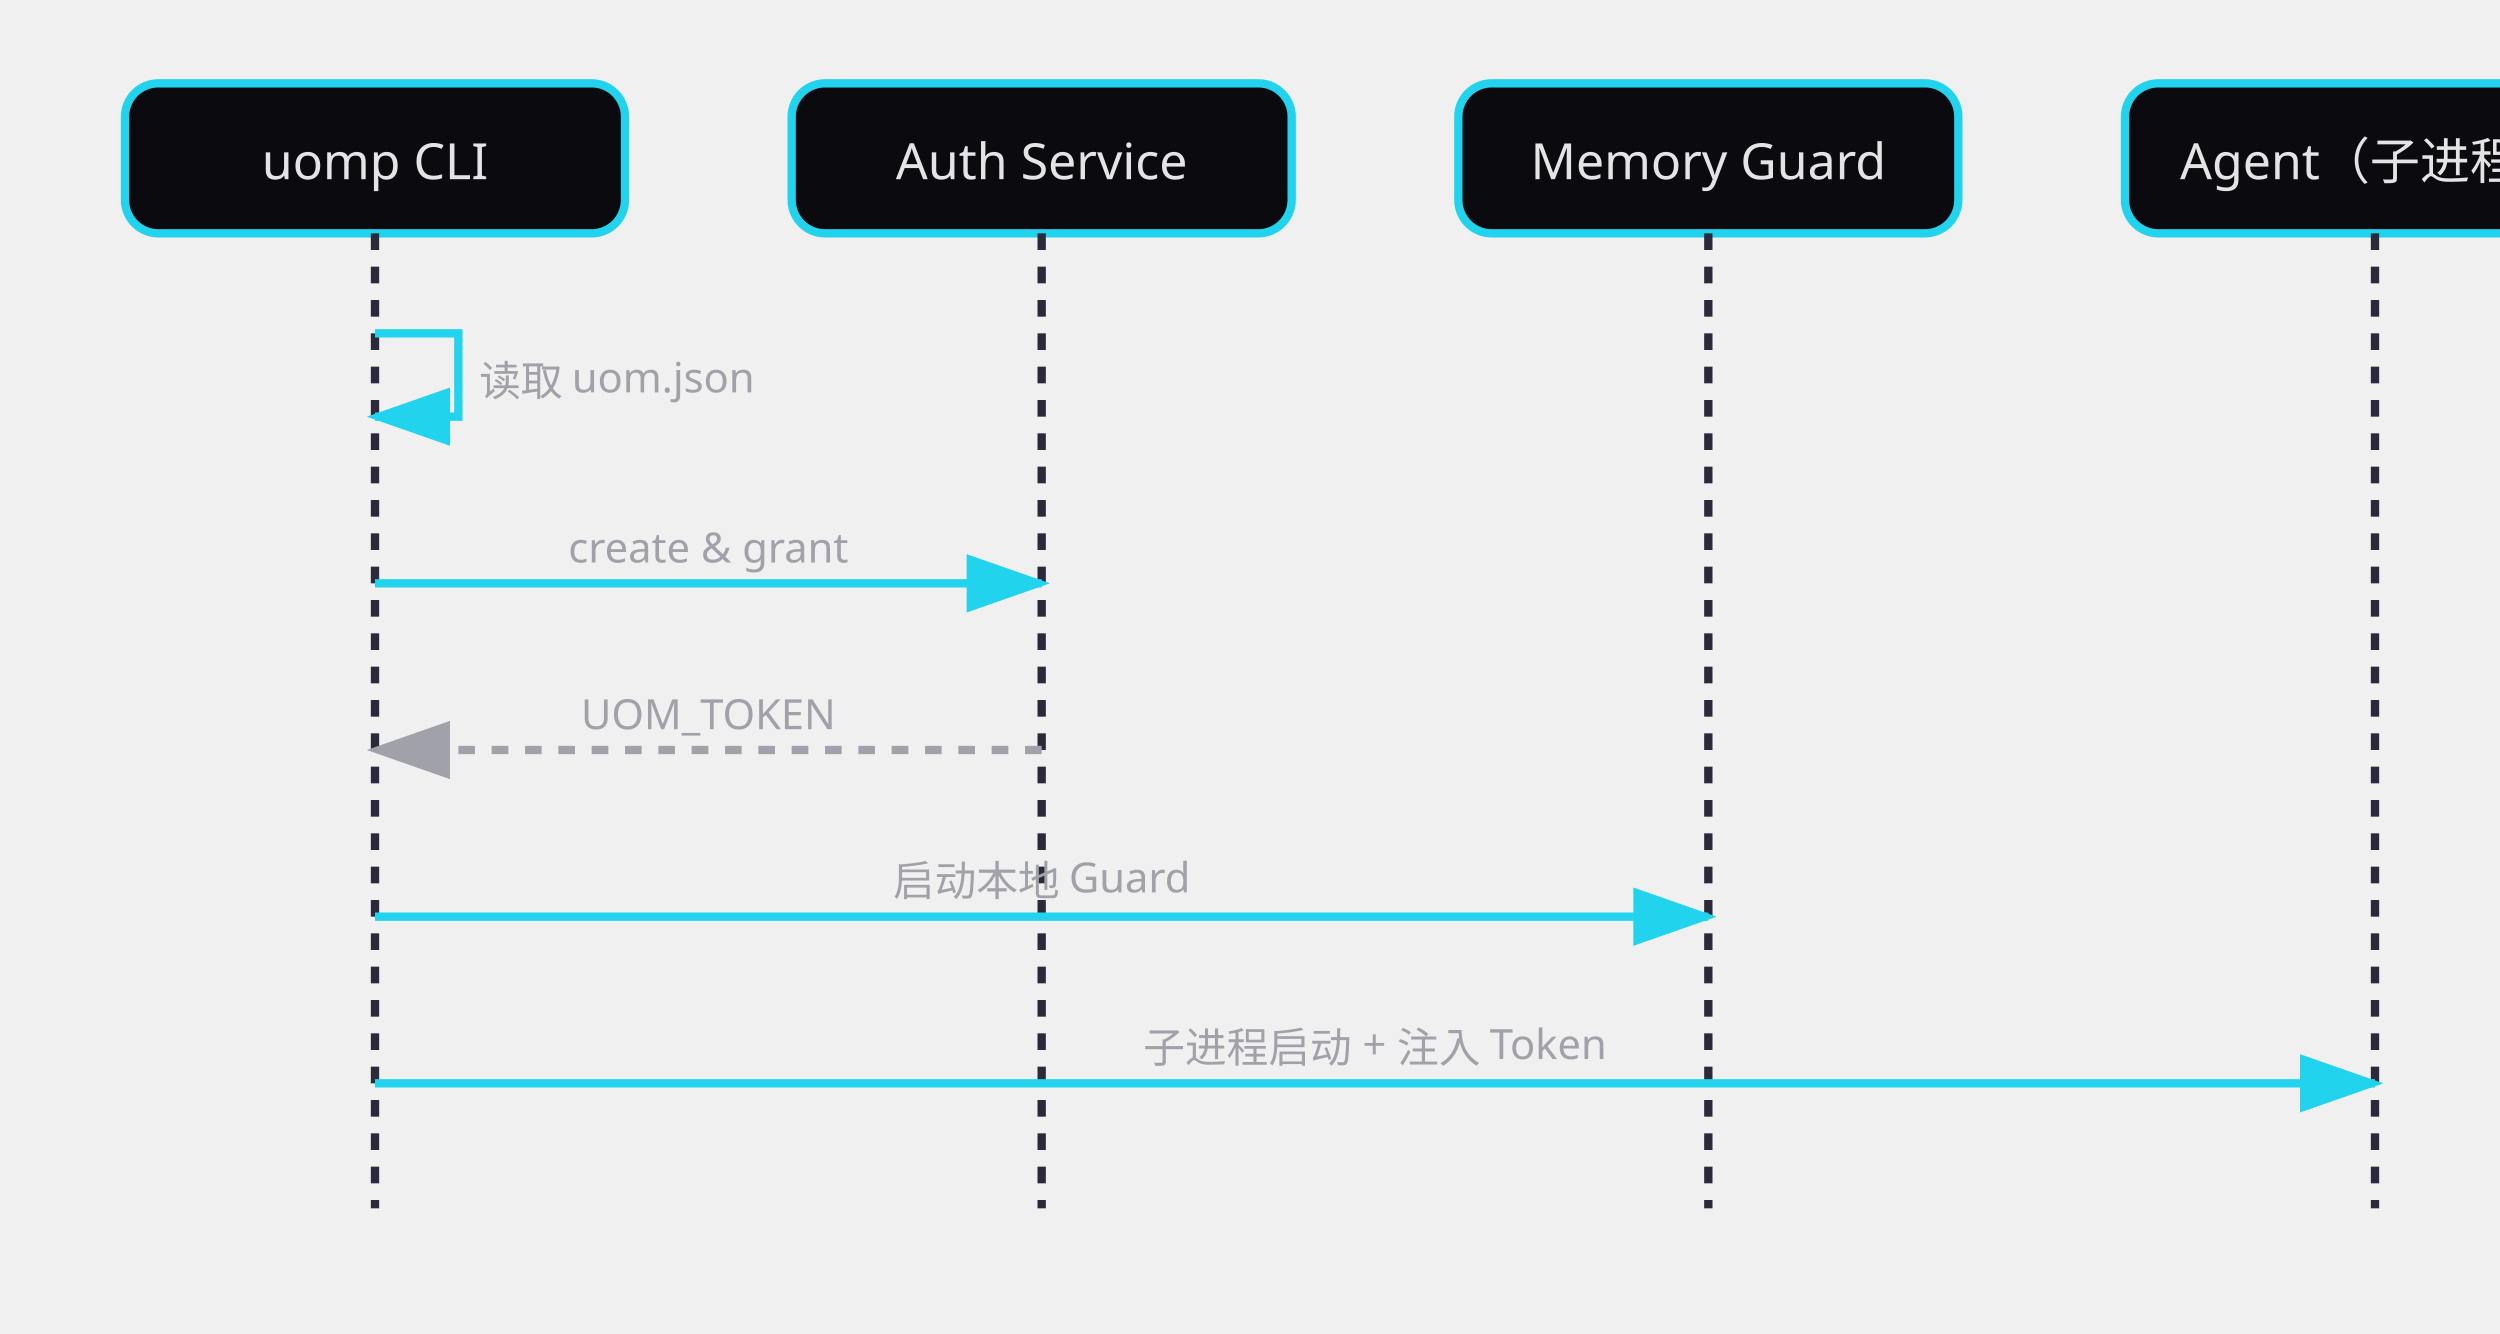
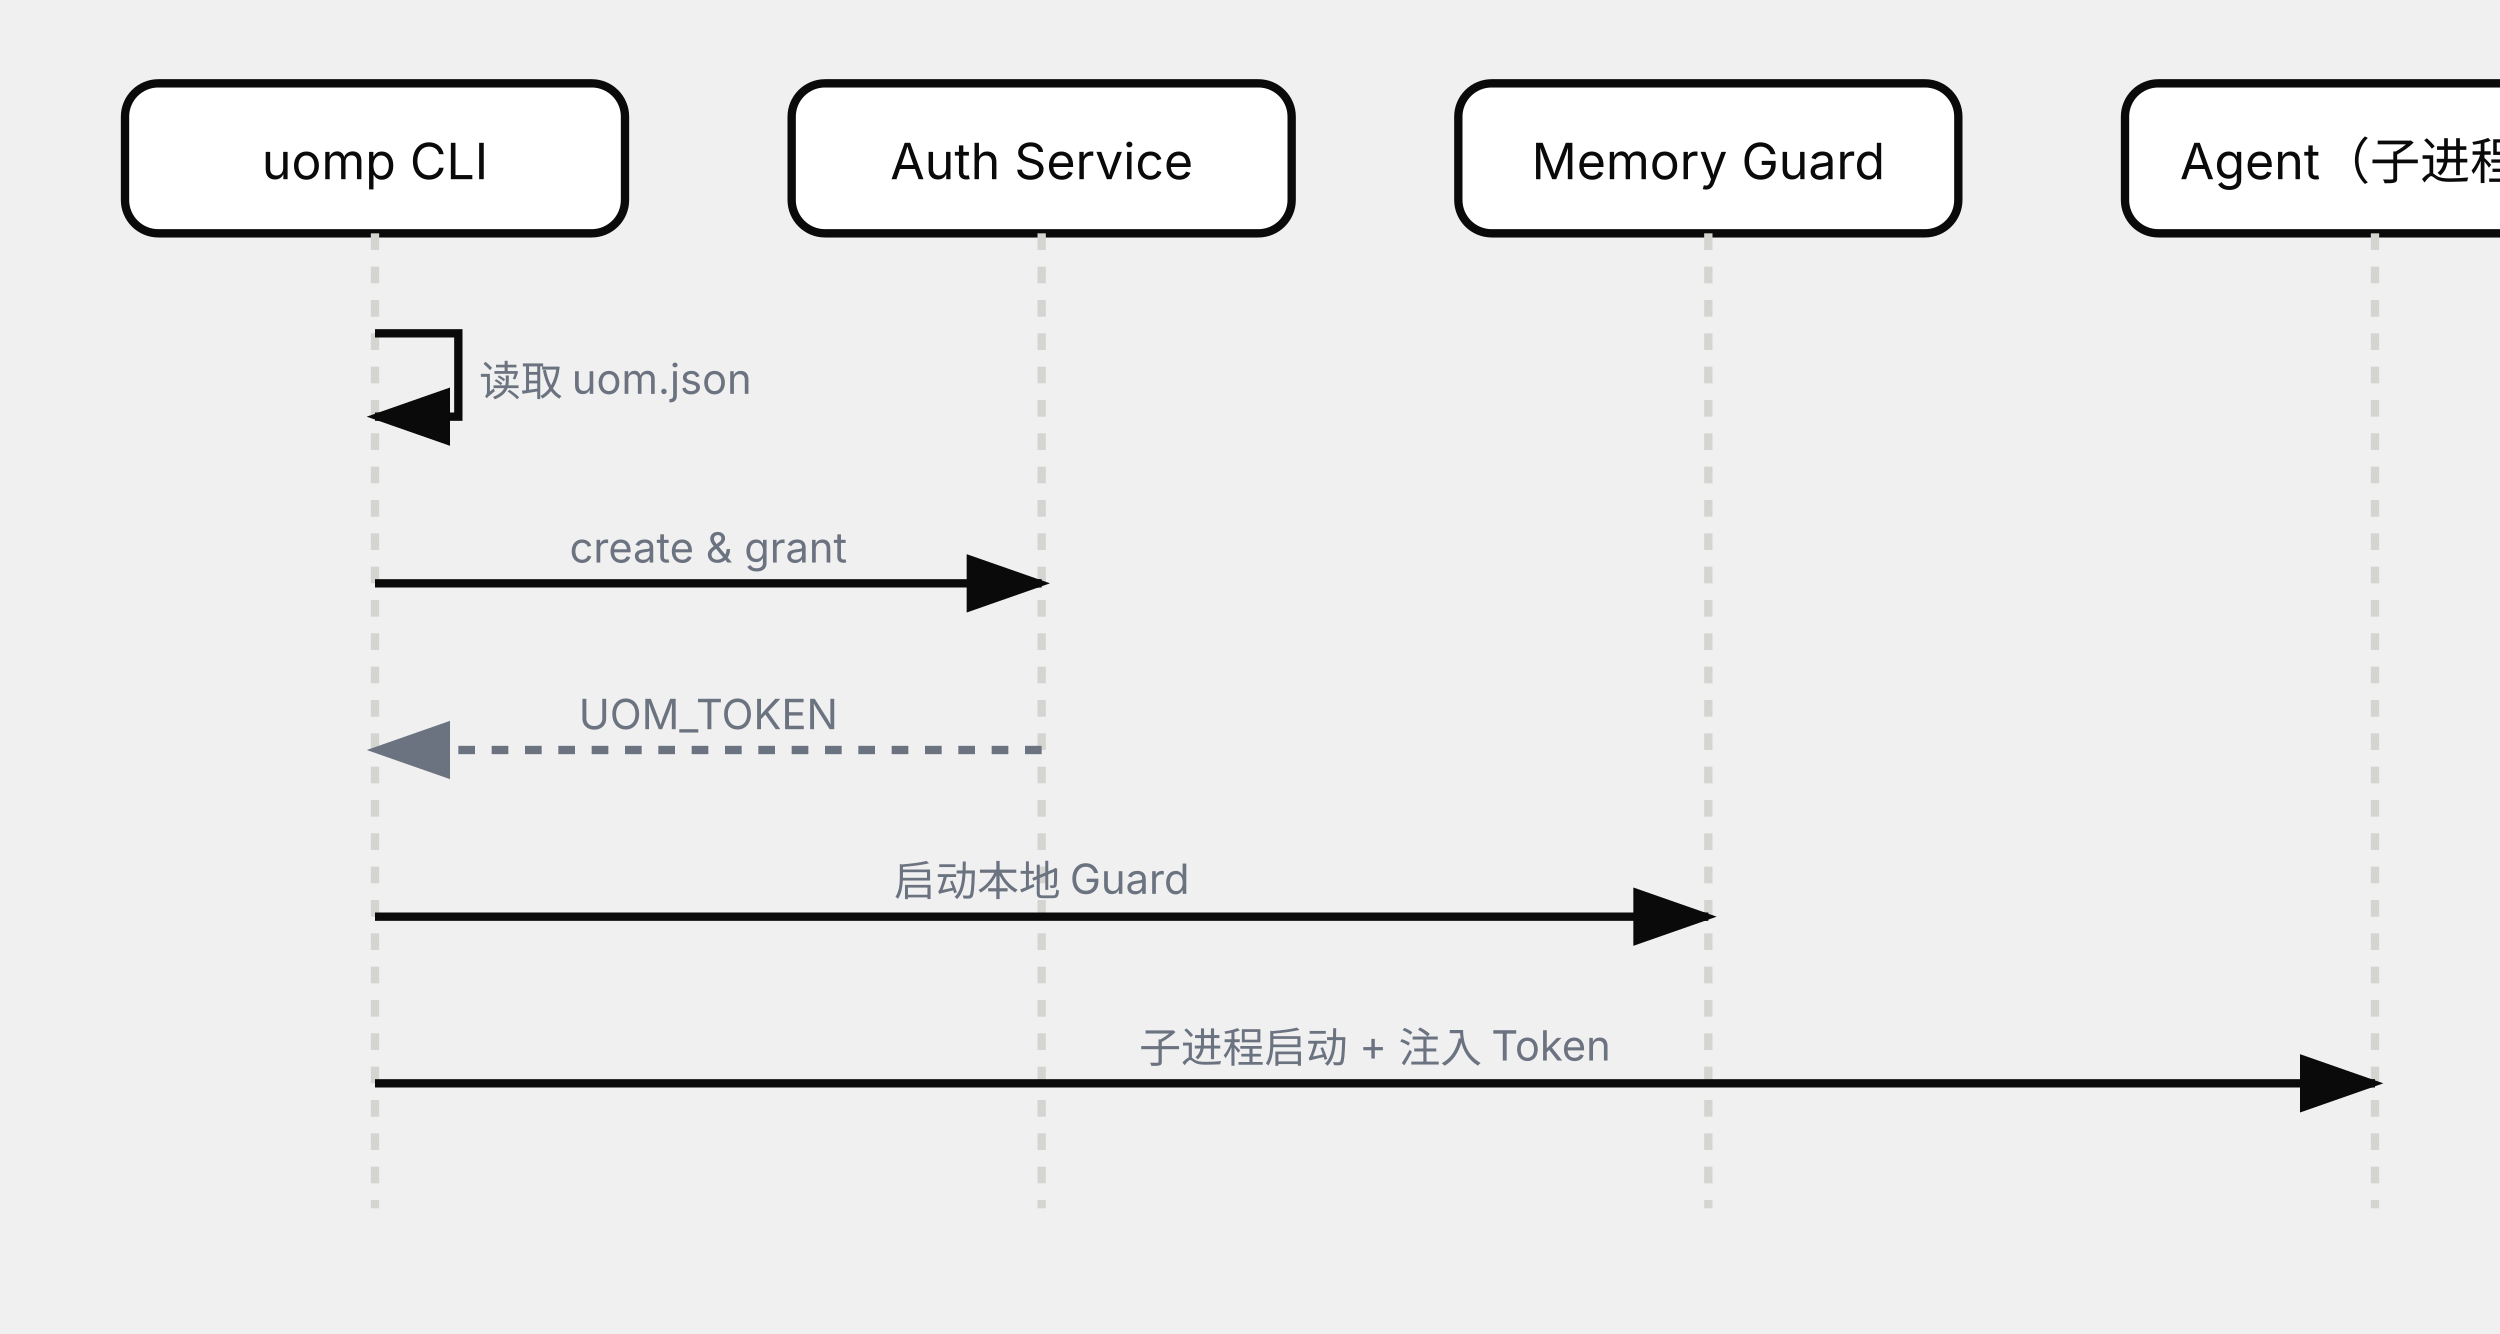
<svg xmlns="http://www.w3.org/2000/svg" viewBox="0 0 600 320" role="img" aria-label="UOMP 本地开发 shortcut 序列图">
  <defs>
    <marker id="shortcut-arrow-zh" markerWidth="10" markerHeight="7" refX="9" refY="3.5" orient="auto">
-       <polygon points="0 0,10 3.5,0 7" fill="#22d3ee" />
+       <polygon points="0 0,10 3.5,0 7" fill="#0A0A0A" />
    </marker>
    <marker id="shortcut-return-zh" markerWidth="10" markerHeight="7" refX="9" refY="3.5" orient="auto">
-       <polygon points="0 0,10 3.5,0 7" fill="#a1a1aa" />
+       <polygon points="0 0,10 3.5,0 7" fill="#6B7280" />
    </marker>
  </defs>
-   <rect x="30" y="20" width="120" height="36" rx="8" fill="#0a0a0f" stroke="#22d3ee" stroke-width="2" />
-   <text x="90" y="43" text-anchor="middle" fill="#e4e4e7" font-size="12" font-family="system-ui, sans-serif">uomp CLI</text>
-   <line x1="90" y1="56" x2="90" y2="290" stroke="#2a2a3a" stroke-width="2" stroke-dasharray="4 4" />
-   <rect x="190" y="20" width="120" height="36" rx="8" fill="#0a0a0f" stroke="#22d3ee" stroke-width="2" />
-   <text x="250" y="43" text-anchor="middle" fill="#e4e4e7" font-size="12" font-family="system-ui, sans-serif">Auth Service</text>
-   <line x1="250" y1="56" x2="250" y2="290" stroke="#2a2a3a" stroke-width="2" stroke-dasharray="4 4" />
-   <rect x="350" y="20" width="120" height="36" rx="8" fill="#0a0a0f" stroke="#22d3ee" stroke-width="2" />
-   <text x="410" y="43" text-anchor="middle" fill="#e4e4e7" font-size="12" font-family="system-ui, sans-serif">Memory Guard</text>
-   <line x1="410" y1="56" x2="410" y2="290" stroke="#2a2a3a" stroke-width="2" stroke-dasharray="4 4" />
-   <rect x="510" y="20" width="120" height="36" rx="8" fill="#0a0a0f" stroke="#22d3ee" stroke-width="2" />
-   <text x="570" y="43" text-anchor="middle" fill="#e4e4e7" font-size="12" font-family="system-ui, sans-serif">Agent（子进程）</text>
-   <line x1="570" y1="56" x2="570" y2="290" stroke="#2a2a3a" stroke-width="2" stroke-dasharray="4 4" />
-   <path d="M90 80 L110 80 L110 100 L90 100" fill="none" stroke="#22d3ee" stroke-width="2" marker-end="url(#shortcut-arrow-zh)" />
-   <text x="115" y="95" text-anchor="start" fill="#a1a1aa" font-size="10" font-family="system-ui, sans-serif">读取 uom.json</text>
-   <line x1="90" y1="140" x2="250" y2="140" stroke="#22d3ee" stroke-width="2" marker-end="url(#shortcut-arrow-zh)" />
-   <text x="170" y="135" text-anchor="middle" fill="#a1a1aa" font-size="10" font-family="system-ui, sans-serif">create &amp; grant</text>
-   <line x1="250" y1="180" x2="90" y2="180" stroke="#a1a1aa" stroke-width="2" stroke-dasharray="4 4" marker-end="url(#shortcut-return-zh)" />
-   <text x="170" y="175" text-anchor="middle" fill="#a1a1aa" font-size="10" font-family="system-ui, sans-serif">UOM_TOKEN</text>
-   <line x1="90" y1="220" x2="410" y2="220" stroke="#22d3ee" stroke-width="2" marker-end="url(#shortcut-arrow-zh)" />
-   <text x="250" y="215" text-anchor="middle" fill="#a1a1aa" font-size="10" font-family="system-ui, sans-serif">启动本地 Guard</text>
-   <line x1="90" y1="260" x2="570" y2="260" stroke="#22d3ee" stroke-width="2" marker-end="url(#shortcut-arrow-zh)" />
-   <text x="330" y="255" text-anchor="middle" fill="#a1a1aa" font-size="10" font-family="system-ui, sans-serif">子进程启动 + 注入 Token</text>
+   <rect x="30" y="20" width="120" height="36" rx="8" fill="#FFFFFF" stroke="#0A0A0A" stroke-width="2" />
+   <text x="90" y="43" text-anchor="middle" fill="#0A0A0A" font-size="12" font-family="Inter, system-ui, sans-serif">uomp CLI</text>
+   <line x1="90" y1="56" x2="90" y2="290" stroke="#D4D4D0" stroke-width="2" stroke-dasharray="4 4" />
+   <rect x="190" y="20" width="120" height="36" rx="8" fill="#FFFFFF" stroke="#0A0A0A" stroke-width="2" />
+   <text x="250" y="43" text-anchor="middle" fill="#0A0A0A" font-size="12" font-family="Inter, system-ui, sans-serif">Auth Service</text>
+   <line x1="250" y1="56" x2="250" y2="290" stroke="#D4D4D0" stroke-width="2" stroke-dasharray="4 4" />
+   <rect x="350" y="20" width="120" height="36" rx="8" fill="#FFFFFF" stroke="#0A0A0A" stroke-width="2" />
+   <text x="410" y="43" text-anchor="middle" fill="#0A0A0A" font-size="12" font-family="Inter, system-ui, sans-serif">Memory Guard</text>
+   <line x1="410" y1="56" x2="410" y2="290" stroke="#D4D4D0" stroke-width="2" stroke-dasharray="4 4" />
+   <rect x="510" y="20" width="120" height="36" rx="8" fill="#FFFFFF" stroke="#0A0A0A" stroke-width="2" />
+   <text x="570" y="43" text-anchor="middle" fill="#0A0A0A" font-size="12" font-family="Inter, system-ui, sans-serif">Agent（子进程）</text>
+   <line x1="570" y1="56" x2="570" y2="290" stroke="#D4D4D0" stroke-width="2" stroke-dasharray="4 4" />
+   <path d="M90 80 L110 80 L110 100 L90 100" fill="none" stroke="#0A0A0A" stroke-width="2" marker-end="url(#shortcut-arrow-zh)" />
+   <text x="115" y="95" text-anchor="start" fill="#6B7280" font-size="10" font-family="Inter, system-ui, sans-serif">读取 uom.json</text>
+   <line x1="90" y1="140" x2="250" y2="140" stroke="#0A0A0A" stroke-width="2" marker-end="url(#shortcut-arrow-zh)" />
+   <text x="170" y="135" text-anchor="middle" fill="#6B7280" font-size="10" font-family="Inter, system-ui, sans-serif">create &amp; grant</text>
+   <line x1="250" y1="180" x2="90" y2="180" stroke="#6B7280" stroke-width="2" stroke-dasharray="4 4" marker-end="url(#shortcut-return-zh)" />
+   <text x="170" y="175" text-anchor="middle" fill="#6B7280" font-size="10" font-family="Inter, system-ui, sans-serif">UOM_TOKEN</text>
+   <line x1="90" y1="220" x2="410" y2="220" stroke="#0A0A0A" stroke-width="2" marker-end="url(#shortcut-arrow-zh)" />
+   <text x="250" y="215" text-anchor="middle" fill="#6B7280" font-size="10" font-family="Inter, system-ui, sans-serif">启动本地 Guard</text>
+   <line x1="90" y1="260" x2="570" y2="260" stroke="#0A0A0A" stroke-width="2" marker-end="url(#shortcut-arrow-zh)" />
+   <text x="330" y="255" text-anchor="middle" fill="#6B7280" font-size="10" font-family="Inter, system-ui, sans-serif">子进程启动 + 注入 Token</text>
</svg>
